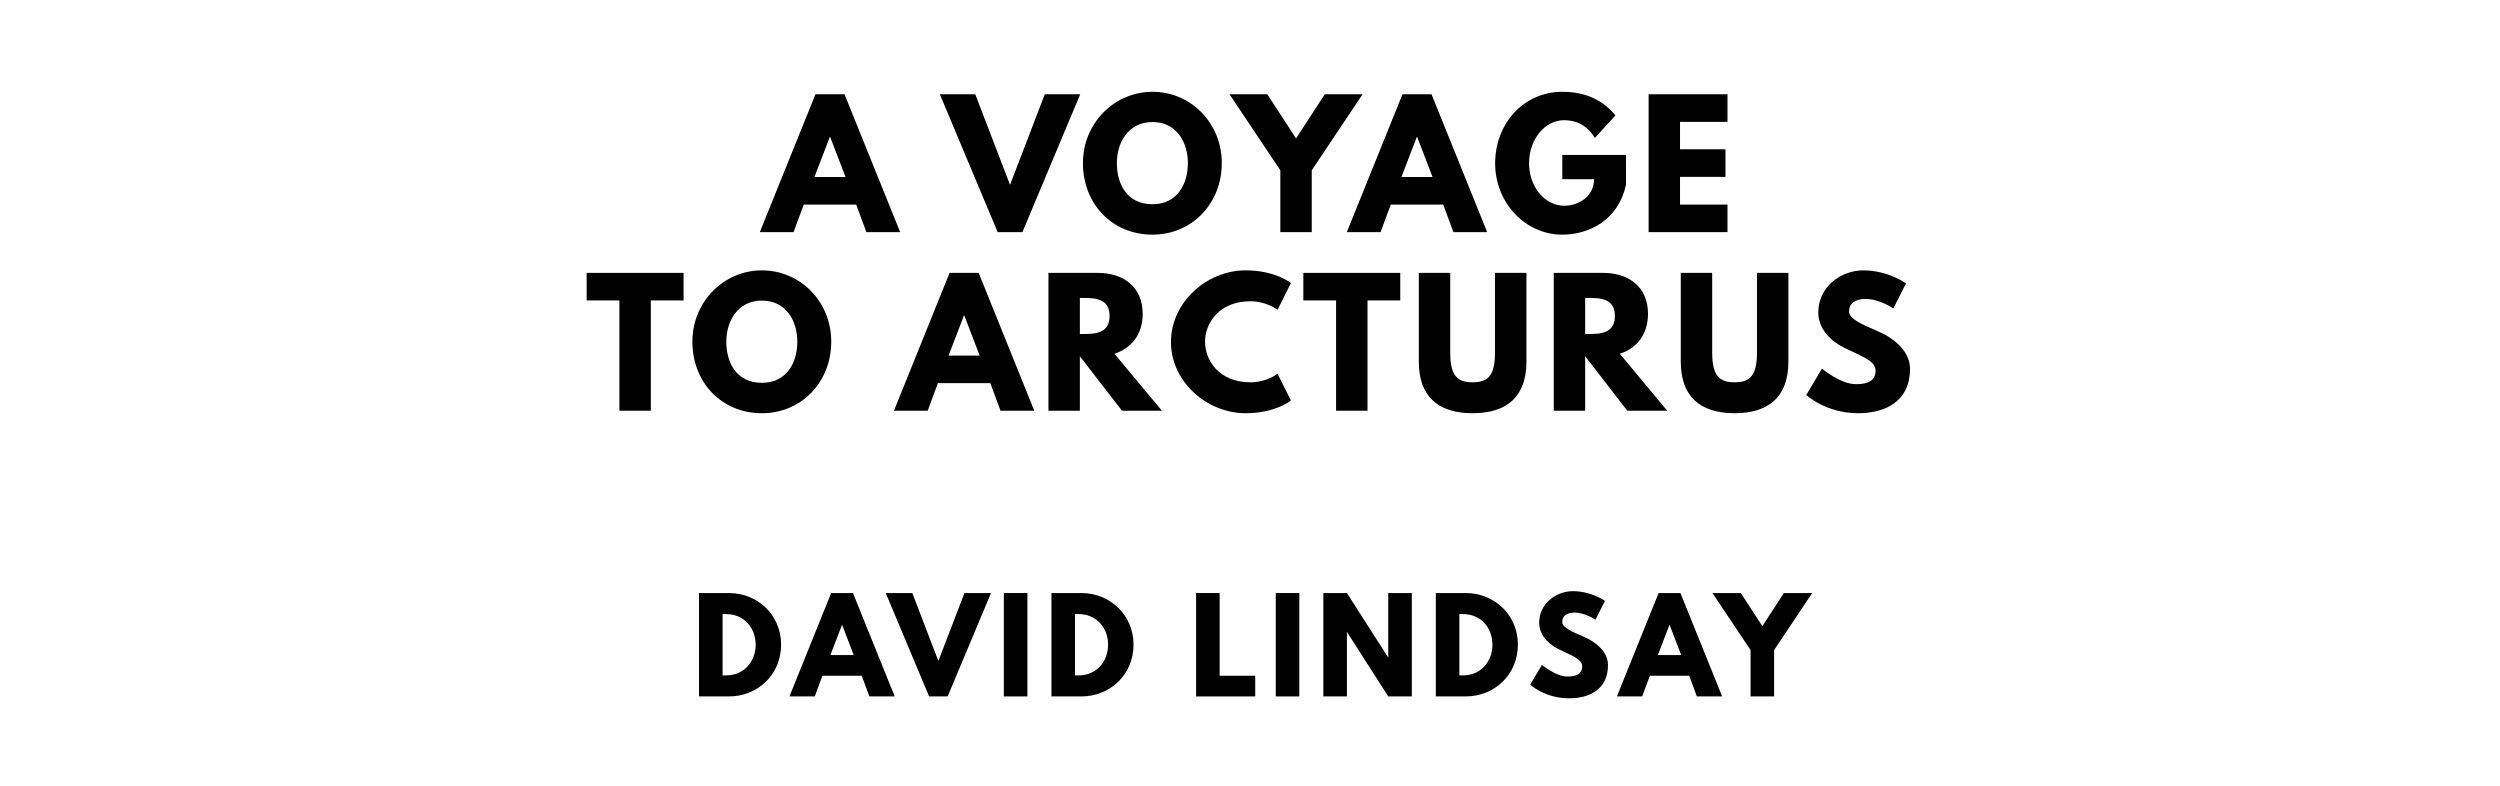
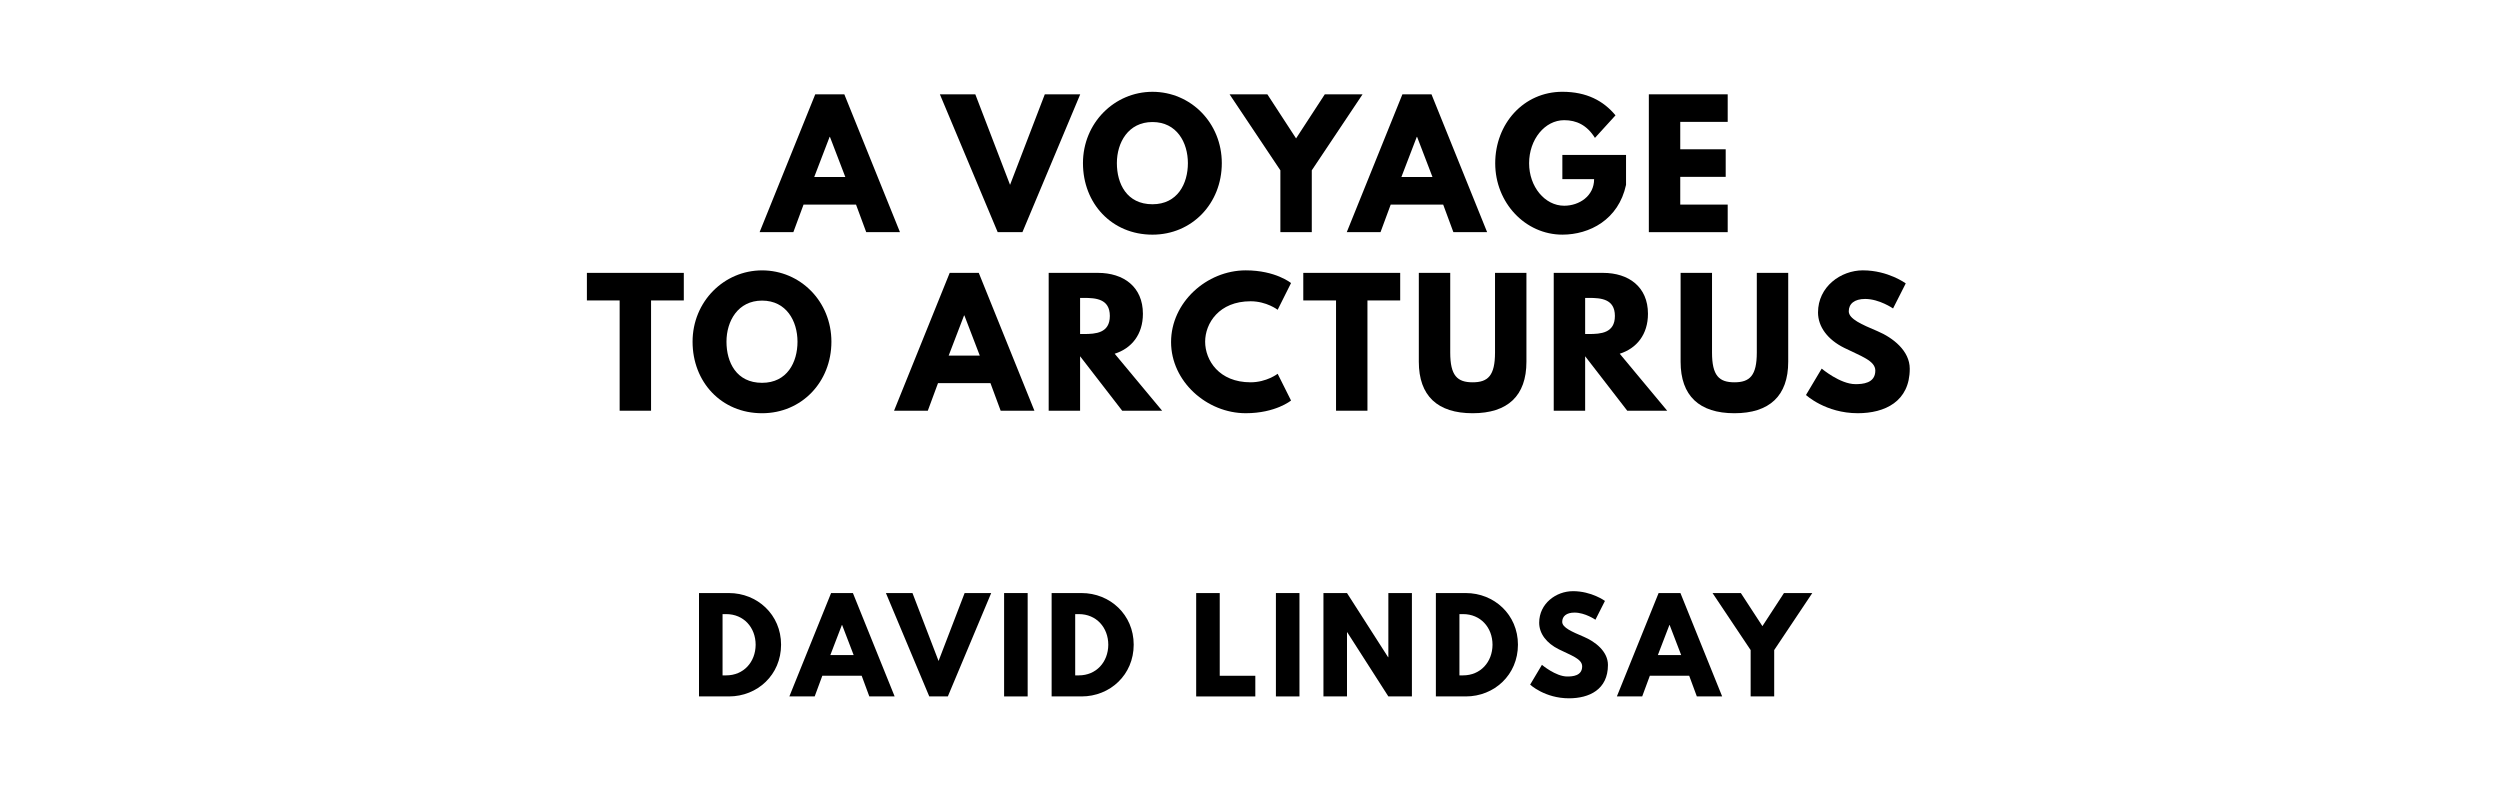
<svg xmlns="http://www.w3.org/2000/svg" version="1.1" viewBox="0 0 1400 440">
  <g aria-label="A VOYAGE">
-     <path d="m 472.933,52.807 h -16.281 L 425.494,130 h 18.901 l 5.708,-15.439 h 29.38 L 485.19,130 h 18.901 z m 0.561,46.316 h -17.404 l 8.608,-22.456 h 0.187 z" />
-     <path d="M 558.694,130 H 572.542 L 604.917,52.807 H 585.08 L 565.618,103.52 546.156,52.807 h -19.836 z" />
-     <path d="m 606.45,91.357 c 0,22.55 16.094,40.047 38.924,40.047 22.175,0 38.83,-17.497 38.83,-40.047 0,-22.55 -17.404,-39.953 -38.83,-39.953 -21.24,0 -38.924,17.404 -38.924,39.953 z m 18.994,0 c 0,-11.509 6.363,-23.018 19.93,-23.018 13.661,0 19.836,11.509 19.836,23.018 0,11.509 -5.801,23.018 -19.836,23.018 -14.409,0 -19.93,-11.509 -19.93,-23.018 z" />
-     <path d="m 688.545,52.807 28.444,42.573 V 130 h 17.591 V 95.38 l 28.444,-42.573 h -21.146 L 725.785,77.509 709.692,52.807 Z" />
-     <path d="M 801.661,52.807 H 785.38 L 754.222,130 h 18.901 l 5.708,-15.439 h 29.38 L 813.918,130 h 18.901 z m 0.561,46.316 H 784.819 l 8.608,-22.456 h 0.187 z" />
-     <path d="m 910.539,86.772 h -35.649 v 13.567 h 17.778 c 0,9.45 -8.327,14.877 -16.749,14.877 -10.854,0 -19.649,-10.667 -19.649,-23.766 0,-13.38 8.795,-24.14 19.649,-24.14 6.83,0 12.725,2.713 17.216,9.918 L 904.645,64.596 c -6.737,-8.14 -16.187,-13.193 -29.754,-13.193 -21.708,0 -37.614,17.871 -37.614,40.047 0,22.082 16.842,39.953 37.614,39.953 15.158,0 31.439,-8.327 35.649,-27.883 z" />
-     <path d="M 967.387,52.807 H 923.224 V 130 h 44.164 v -15.439 h -26.573 V 99.029 h 25.45 V 83.591 h -25.45 V 68.246 h 26.573 z" />
+     <path d="M472.82,52.81l31.16,77.19l-18.90,0.00l-5.71-15.44l-29.38,0.00l-5.71,15.44l-18.90,0.00l31.16-77.19l16.28,0.00z  M473.38,99.12l-8.61-22.46l-0.19,0.00l-8.61,22.46l17.40,0.00z" />
+     <path d="M558.70,130.00l-32.37-77.19l19.84,0.00l19.46,50.71l19.46-50.71l19.84,0.00l-32.37,77.19l-13.85,0.00z" />
+     <path d="M606.46,91.36c0.00-22.55,17.68-39.95,38.92-39.95c21.43,0.00,38.83,17.40,38.83,39.95s-16.65,40.05-38.83,40.05c-22.83,0.00-38.92-17.50-38.92-40.05z  M625.45,91.36c0.00,11.51,5.52,23.02,19.93,23.02c14.04,0.00,19.84-11.51,19.84-23.02s-6.18-23.02-19.84-23.02c-13.57,0.00-19.93,11.51-19.93,23.02z" />
+     <path d="M688.56,52.81l21.15,0.00l16.09,24.70l16.09-24.70l21.15,0.00l-28.44,42.57l0.00,34.62l-17.59,0.00l0.00-34.62z" />
+     <path d="M801.63,52.81l31.16,77.19l-18.90,0.00l-5.71-15.44l-29.38,0.00l-5.71,15.44l-18.90,0.00l31.16-77.19l16.28,0.00z  M802.19,99.12l-8.61-22.46l-0.19,0.00l-8.61,22.46l17.40,0.00z" />
+     <path d="M910.58,86.77l0.00,16.75c-4.21,19.56-20.49,27.88-35.65,27.88c-20.77,0.00-37.61-17.87-37.61-39.95c0.00-22.18,15.91-40.05,37.61-40.05c13.57,0.00,23.02,5.05,29.75,13.19l-11.51,12.63c-4.49-7.20-10.39-9.92-17.22-9.92c-10.85,0.00-19.65,10.76-19.65,24.14c0.00,13.10,8.80,23.77,19.65,23.77c8.42,0.00,16.75-5.43,16.75-14.88l-17.78,0.00l0.00-13.57l35.65,0.00z" />
+     <path d="M967.51,52.81l0.00,15.44l-26.57,0.00l0.00,15.35l25.45,0.00l0.00,15.44l-25.45,0.00l0.00,15.53l26.57,0.00l0.00,15.44l-44.16,0.00l0.00-77.19l44.16,0.00z" />
  </g>
  <g aria-label="TO ARCTURUS">
-     <path d="m 328.526,168.246 h 18.339 V 230 h 17.591 v -61.754 h 18.339 v -15.439 h -54.269 z" />
-     <path d="m 387.744,191.357 c 0,22.55 16.094,40.047 38.924,40.047 22.175,0 38.83,-17.497 38.83,-40.047 0,-22.55 -17.404,-39.953 -38.83,-39.953 -21.24,0 -38.924,17.404 -38.924,39.953 z m 18.994,0 c 0,-11.509 6.363,-23.018 19.93,-23.018 13.661,0 19.836,11.509 19.836,23.018 0,11.509 -5.801,23.018 -19.836,23.018 -14.409,0 -19.93,-11.509 -19.93,-23.018 z" />
-     <path d="M 548.05,152.807 H 531.769 L 500.611,230 h 18.901 l 5.708,-15.439 h 29.38 L 560.307,230 h 18.901 z m 0.561,46.316 H 531.208 l 8.608,-22.456 h 0.187 z" />
-     <path d="M 587.127,152.807 V 230 h 17.591 V 199.497 L 628.297,230 h 22.363 l -26.573,-31.906 c 9.45,-2.994 15.813,-10.76 15.813,-22.363 0,-15.158 -10.854,-22.924 -25.17,-22.924 z m 17.591,34.246 V 166.842 h 2.058 c 6.643,0 14.596,0.468 14.596,10.105 0,9.637 -7.953,10.105 -14.596,10.105 z" />
-     <path d="m 700.272,214.094 c -17.684,0 -25.45,-12.351 -25.45,-22.737 0,-10.292 7.766,-22.643 25.45,-22.643 8.982,0 15.158,4.772 15.158,4.772 l 7.485,-14.971 c 0,0 -8.608,-7.111 -25.357,-7.111 -21.895,0 -41.825,17.965 -41.825,40.14 0,22.082 20.023,39.86 41.825,39.86 16.749,0 25.357,-7.111 25.357,-7.111 l -7.485,-14.971 c 0,0 -6.175,4.772 -15.158,4.772 z" />
-     <path d="m 729.871,168.246 h 18.339 V 230 h 17.591 v -61.754 h 18.339 v -15.439 h -54.269 z" />
-     <path d="m 854.797,152.807 h -17.591 v 44.632 c 0,12.912 -3.93,16.655 -12.538,16.655 -8.608,0 -12.538,-3.743 -12.538,-16.655 v -44.632 h -17.591 v 49.778 c 0,19.088 10.48,28.819 30.129,28.819 19.649,0 30.129,-9.731 30.129,-28.819 z" />
-     <path d="M 870.102,152.807 V 230 h 17.591 V 199.497 L 911.272,230 h 22.363 l -26.573,-31.906 c 9.45,-2.994 15.813,-10.76 15.813,-22.363 0,-15.158 -10.854,-22.924 -25.17,-22.924 z m 17.591,34.246 V 166.842 h 2.058 c 6.643,0 14.596,0.468 14.596,10.105 0,9.637 -7.953,10.105 -14.596,10.105 z" />
-     <path d="m 1001.493,152.807 h -17.591 v 44.632 c 0,12.912 -3.93,16.655 -12.538,16.655 -8.608,0 -12.538,-3.743 -12.538,-16.655 v -44.632 h -17.591 v 49.778 c 0,19.088 10.48,28.819 30.129,28.819 19.649,0 30.129,-9.731 30.129,-28.819 z" />
-     <path d="m 1043.415,151.404 c -12.444,0 -25.17,9.17 -25.17,23.579 0,8.047 5.427,15.251 14.69,19.836 9.17,4.585 17.404,7.111 17.404,12.725 0,7.205 -7.298,7.579 -11.134,7.579 -8.608,0 -18.901,-8.702 -18.901,-8.702 l -8.795,14.784 c 0,0 10.947,10.199 29.006,10.199 15.064,0 29.099,-6.456 29.099,-24.889 0,-10.105 -9.45,-17.404 -18.058,-21.053 -8.795,-3.743 -16.094,-6.83 -16.094,-11.135 0,-4.211 3.181,-6.924 9.17,-6.924 7.953,0 15.626,5.333 15.626,5.333 l 7.111,-14.035 c 0,0 -9.918,-7.298 -23.953,-7.298 z" />
+     <path d="M328.66,168.25l0.00-15.44l54.27,0.00l0.00,15.44l-18.34,0.00l0.00,61.75l-17.59,0.00l0.00-61.75l-18.34,0.00z" />
+     <path d="M387.84,191.36c0.00-22.55,17.68-39.95,38.92-39.95c21.43,0.00,38.83,17.40,38.83,39.95s-16.65,40.05-38.83,40.05c-22.83,0.00-38.92-17.50-38.92-40.05z  M406.83,191.36c0.00,11.51,5.52,23.02,19.93,23.02c14.04,0.00,19.84-11.51,19.84-23.02s-6.18-23.02-19.84-23.02c-13.57,0.00-19.93,11.51-19.93,23.02z" />
+     <path d="M548.11,152.81l31.16,77.19l-18.90,0.00l-5.71-15.44l-29.38,0.00l-5.71,15.44l-18.90,0.00l31.16-77.19l16.28,0.00z  M548.67,199.12l-8.61-22.46l-0.19,0.00l-8.61,22.46l17.40,0.00z" />
+     <path d="M587.26,152.81l27.60,0.00c14.32,0.00,25.17,7.77,25.17,22.92c0.00,11.60-6.36,19.37-15.81,22.36l26.57,31.91l-22.36,0.00l-23.58-30.50l0.00,30.50l-17.59,0.00l0.00-77.19z  M604.85,187.05l2.06,0.00c6.64,0.00,14.60-0.47,14.60-10.11s-7.95-10.11-14.60-10.11l-2.06,0.00l0.00,20.21z" />
+     <path d="M700.33,214.09c8.98,0.00,15.16-4.77,15.16-4.77l7.49,14.97s-8.61,7.11-25.36,7.11c-21.80,0.00-41.82-17.78-41.82-39.86c0.00-22.18,19.93-40.14,41.82-40.14c16.75,0.00,25.36,7.11,25.36,7.11l-7.49,14.97s-6.18-4.77-15.16-4.77c-17.68,0.00-25.45,12.35-25.45,22.64c0.00,10.39,7.77,22.74,25.45,22.74z" />
+     <path d="M729.84,168.25l0.00-15.44l54.27,0.00l0.00,15.44l-18.34,0.00l0.00,61.75l-17.59,0.00l0.00-61.75l-18.34,0.00z" />
+     <path d="M854.80,152.81l0.00,49.78c0.00,19.09-10.48,28.82-30.13,28.82s-30.13-9.73-30.13-28.82l0.00-49.78l17.59,0.00l0.00,44.63c0.00,12.91,3.93,16.65,12.54,16.65s12.54-3.74,12.54-16.65l0.00-44.63l17.59,0.00z" />
+     <path d="M870.09,152.81l27.60,0.00c14.32,0.00,25.17,7.77,25.17,22.92c0.00,11.60-6.36,19.37-15.81,22.36l26.57,31.91l-22.36,0.00l-23.58-30.50l0.00,30.50l-17.59,0.00l0.00-77.19z  M887.68,187.05l2.06,0.00c6.64,0.00,14.60-0.47,14.60-10.11s-7.95-10.11-14.60-10.11l-2.06,0.00l0.00,20.21z" />
+     <path d="M1001.40,152.81l0.00,49.78c0.00,19.09-10.48,28.82-30.13,28.82s-30.13-9.73-30.13-28.82l0.00-49.78l17.59,0.00l0.00,44.63c0.00,12.91,3.93,16.65,12.54,16.65s12.54-3.74,12.54-16.65l0.00-44.63l17.59,0.00z" />
+     <path d="M1043.27,151.40c14.04,0.00,23.95,7.30,23.95,7.30l-7.11,14.04s-7.67-5.33-15.63-5.33c-5.99,0.00-9.17,2.71-9.17,6.92c0.00,4.30,7.30,7.39,16.09,11.13c8.61,3.65,18.06,10.95,18.06,21.05c0.00,18.43-14.04,24.89-29.10,24.89c-18.06,0.00-29.01-10.20-29.01-10.20l8.80-14.78s10.29,8.70,18.90,8.70c3.84,0.00,11.13-0.37,11.13-7.58c0.00-5.61-8.23-8.14-17.40-12.73c-9.26-4.58-14.69-11.79-14.69-19.84c0.00-14.41,12.73-23.58,25.17-23.58z" />
  </g>
  <g aria-label="DAVID LINDSAY">
-     <path d="M 391.453,332.105 V 390 h 16.772 c 15.93,0 29.193,-12.07 29.193,-28.982 0,-16.842 -13.333,-28.912 -29.193,-28.912 z m 13.193,46.105 v -34.316 h 2.035 c 9.825,0 16.491,7.509 16.491,17.193 -0.07,9.684 -6.737,17.123 -16.491,17.123 z" />
-     <path d="M 477.666,332.105 H 465.455 L 442.087,390 h 14.175 l 4.281,-11.579 h 22.035 L 486.859,390 h 14.175 z m 0.421,34.737 H 465.034 L 471.49,350 h 0.14 z" />
-     <path d="m 520.298,390 h 10.386 l 24.281,-57.895 h -14.877 l -14.596,38.035 -14.596,-38.035 h -14.877 z" />
-     <path d="M 575.348,332.105 H 562.155 V 390 h 13.193 z" />
-     <path d="M 588.81,332.105 V 390 h 16.772 c 15.93,0 29.193,-12.07 29.193,-28.982 0,-16.842 -13.333,-28.912 -29.193,-28.912 z m 13.193,46.105 v -34.316 h 2.035 c 9.825,0 16.491,7.509 16.491,17.193 -0.07,9.684 -6.737,17.123 -16.491,17.123 z" />
-     <path d="M 683.001,332.105 H 669.808 V 390 h 33.123 v -11.579 h -19.93 z" />
-     <path d="M 727.612,332.105 H 714.419 V 390 h 13.193 z" />
-     <path d="m 754.268,354.07 h 0.14 L 777.425,390 h 13.193 v -57.895 h -13.193 v 35.93 h -0.14 L 754.268,332.105 H 741.075 V 390 h 13.193 z" />
-     <path d="M 804.052,332.105 V 390 h 16.772 c 15.93,0 29.193,-12.07 29.193,-28.982 0,-16.842 -13.333,-28.912 -29.193,-28.912 z m 13.193,46.105 v -34.316 h 2.035 c 9.825,0 16.491,7.509 16.491,17.193 -0.07,9.684 -6.737,17.123 -16.491,17.123 z" />
-     <path d="m 880.823,331.053 c -9.333,0 -18.877,6.877 -18.877,17.684 0,6.035 4.07,11.439 11.018,14.877 6.877,3.439 13.053,5.333 13.053,9.544 0,5.404 -5.474,5.684 -8.351,5.684 -6.456,0 -14.175,-6.526 -14.175,-6.526 l -6.596,11.088 c 0,0 8.211,7.649 21.754,7.649 11.298,0 21.825,-4.842 21.825,-18.667 0,-7.579 -7.088,-13.053 -13.544,-15.789 -6.596,-2.807 -12.07,-5.123 -12.07,-8.351 0,-3.158 2.386,-5.193 6.877,-5.193 5.965,0 11.719,4 11.719,4 l 5.333,-10.526 c 0,0 -7.439,-5.474 -17.965,-5.474 z" />
-     <path d="M 941.043,332.105 H 928.832 L 905.464,390 h 14.175 l 4.281,-11.579 h 22.035 L 950.236,390 h 14.175 z m 0.421,34.737 H 928.411 L 934.867,350 h 0.14 z" />
-     <path d="m 958.98,332.105 21.333,31.93 V 390 h 13.193 v -25.965 l 21.333,-31.93 h -15.86 l -12.07,18.526 -12.07,-18.526 z" />
+     <path d="M391.44,332.11l16.77,0.00c15.86,0.00,29.19,12.07,29.19,28.91c0.00,16.91-13.26,28.98-29.19,28.98l-16.77,0.00l0.00-57.89z  M404.63,378.21l2.04,0.00c9.75,0.00,16.42-7.44,16.49-17.12c0.00-9.68-6.67-17.19-16.49-17.19l-2.04,0.00l0.00,34.32z" />
+     <path d="M477.63,332.11l23.37,57.89l-14.18,0.00l-4.28-11.58l-22.04,0.00l-4.28,11.58l-14.18,0.00l23.37-57.89l12.21,0.00z  M478.05,366.84l-6.46-16.84l-0.14,0.00l-6.46,16.84l13.05,0.00z" />
+     <path d="M520.39,390.00l-24.28-57.89l14.88,0.00l14.60,38.04l14.60-38.04l14.88,0.00l-24.28,57.89l-10.39,0.00z" />
+     <path d="M575.49,332.11l0.00,57.89l-13.19,0.00l0.00-57.89l13.19,0.00z" />
+     <path d="M588.91,332.11l16.77,0.00c15.86,0.00,29.19,12.07,29.19,28.91c0.00,16.91-13.26,28.98-29.19,28.98l-16.77,0.00l0.00-57.89z  M602.11,378.21l2.04,0.00c9.75,0.00,16.42-7.44,16.49-17.12c0.00-9.68-6.67-17.19-16.49-17.19l-2.04,0.00l0.00,34.32z" />
+     <path d="M683.05,332.11l0.00,46.32l19.93,0.00l0.00,11.58l-33.12,0.00l0.00-57.89l13.19,0.00z" />
+     <path d="M727.70,332.11l0.00,57.89l-13.19,0.00l0.00-57.89l13.19,0.00z" />
+     <path d="M754.32,354.07l0.00,35.93l-13.19,0.00l0.00-57.89l13.19,0.00l23.02,35.93l0.14,0.00l0.00-35.93l13.19,0.00l0.00,57.89l-13.19,0.00l-23.02-35.93l-0.14,0.00z" />
+     <path d="M804.09,332.11l16.77,0.00c15.86,0.00,29.19,12.07,29.19,28.91c0.00,16.91-13.26,28.98-29.19,28.98l-16.77,0.00l0.00-57.89z  M817.28,378.21l2.04,0.00c9.75,0.00,16.42-7.44,16.49-17.12c0.00-9.68-6.67-17.19-16.49-17.19l-2.04,0.00l0.00,34.32z" />
+     <path d="M880.81,331.05c10.53,0.00,17.96,5.47,17.96,5.47l-5.33,10.53s-5.75-4.00-11.72-4.00c-4.49,0.00-6.88,2.04-6.88,5.19c0.00,3.23,5.47,5.54,12.07,8.35c6.46,2.74,13.54,8.21,13.54,15.79c0.00,13.82-10.53,18.67-21.82,18.67c-13.54,0.00-21.75-7.65-21.75-7.65l6.60-11.09s7.72,6.53,14.18,6.53c2.88,0.00,8.35-0.28,8.35-5.68c0.00-4.21-6.18-6.11-13.05-9.54c-6.95-3.44-11.02-8.84-11.02-14.88c0.00-10.81,9.54-17.68,18.88-17.68z" />
+     <path d="M941.04,332.11l23.37,57.89l-14.18,0.00l-4.28-11.58l-22.04,0.00l-4.28,11.58l-14.18,0.00l23.37-57.89l12.21,0.00z  M941.46,366.84l-6.46-16.84l-0.14,0.00l-6.46,16.84l13.05,0.00z" />
+     <path d="M959.02,332.11l15.86,0.00l12.07,18.53l12.07-18.53l15.86,0.00l-21.33,31.93l0.00,25.96l-13.19,0.00l0.00-25.96z" />
  </g>
</svg>
